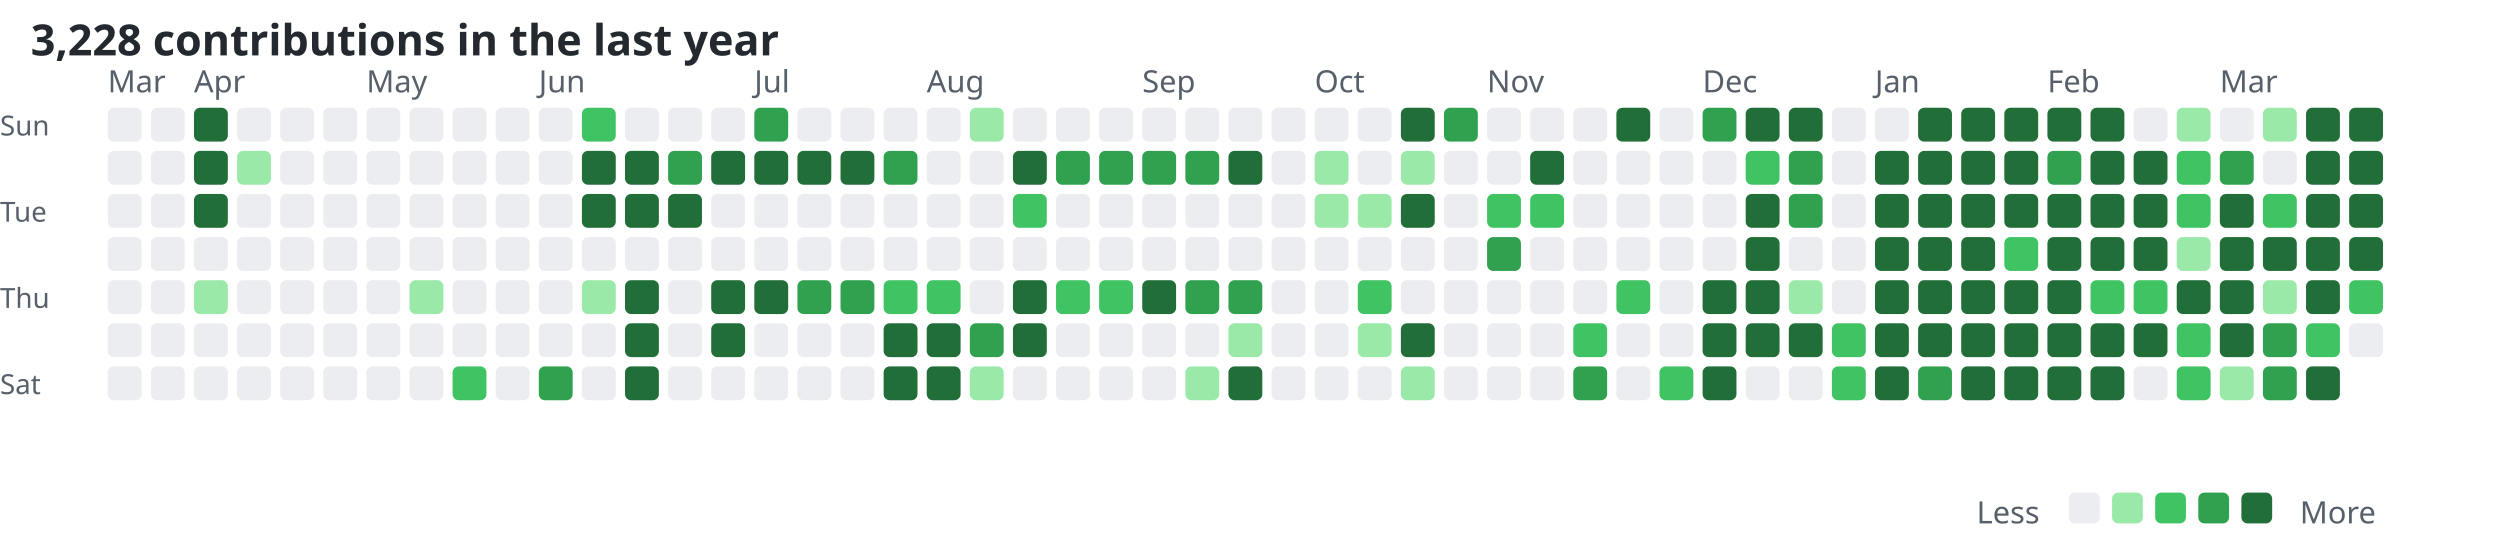
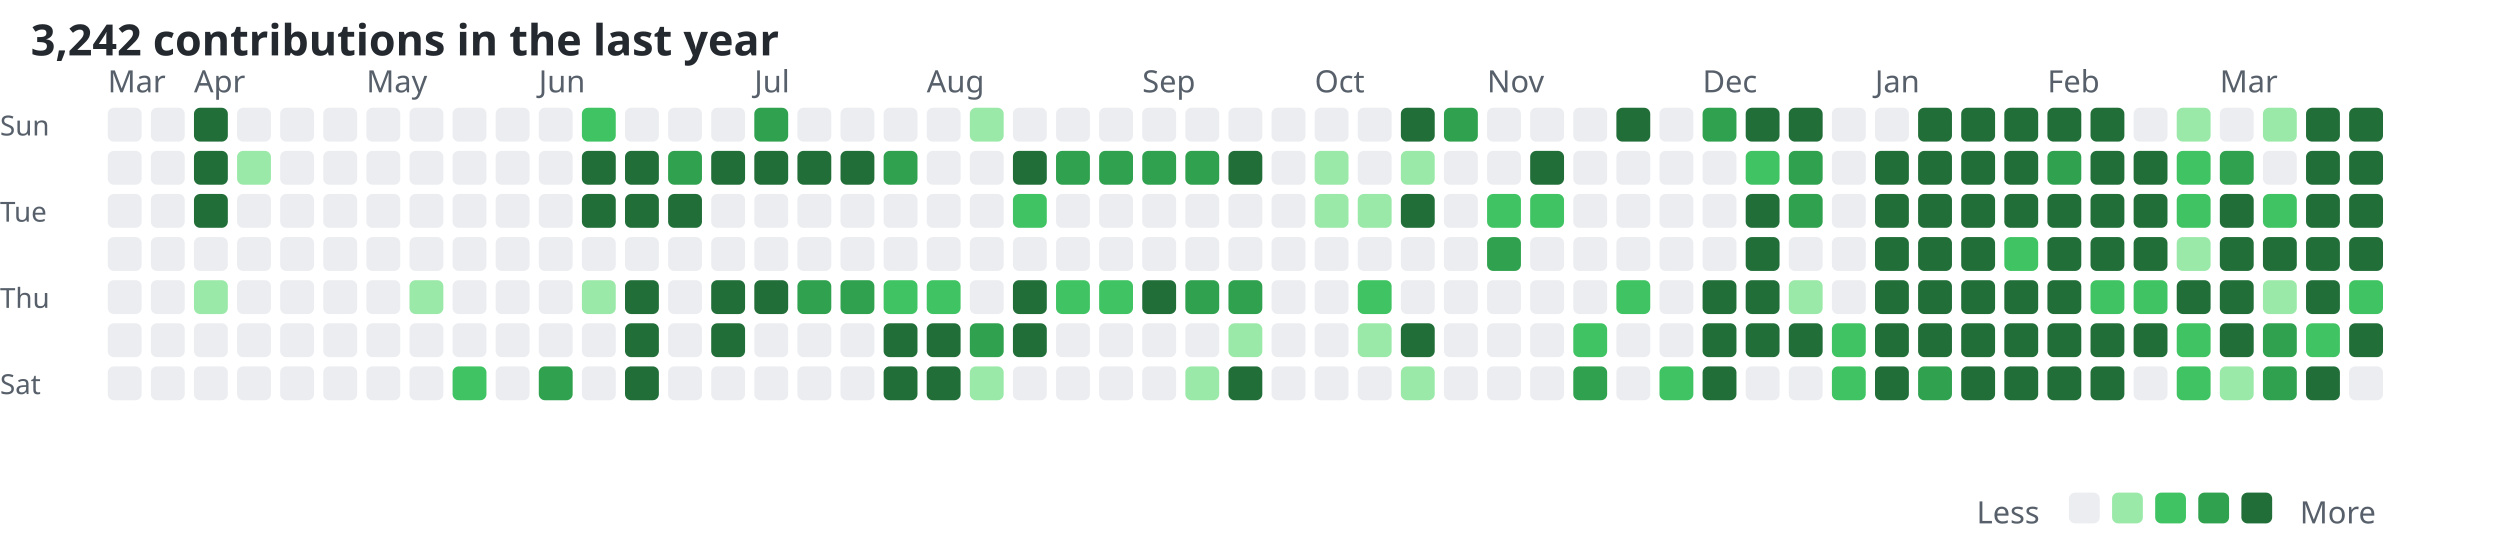
<svg xmlns="http://www.w3.org/2000/svg" width="812" height="178" viewBox="0 0 812 178">
  <style>
    .title { font: 600 14px 'Segoe UI', sans-serif; fill: #24292f; }
    .month { font: 400 10px 'Segoe UI', sans-serif; fill: #57606a; }
    .legend { font: 400 10px 'Segoe UI', sans-serif; fill: #57606a; }
    .day { font: 400 9px 'Segoe UI', sans-serif; fill: #57606a; }
  </style>
-   <text x="10" y="18" class="title">3,228 contributions in the last year</text>
+   <text x="10" y="18" class="title">3,242 contributions in the last year</text>
  <text x="35" y="30" class="month">Mar</text>
  <text x="63" y="30" class="month">Apr</text>
  <text x="119" y="30" class="month">May</text>
  <text x="175" y="30" class="month">Jun</text>
  <text x="245" y="30" class="month">Jul</text>
  <text x="301" y="30" class="month">Aug</text>
  <text x="371" y="30" class="month">Sep</text>
  <text x="427" y="30" class="month">Oct</text>
  <text x="483" y="30" class="month">Nov</text>
  <text x="553" y="30" class="month">Dec</text>
  <text x="609" y="30" class="month">Jan</text>
  <text x="665" y="30" class="month">Feb</text>
  <text x="721" y="30" class="month">Mar</text>
  <text x="0" y="44" class="day">Sun</text>
  <text x="0" y="72" class="day">Tue</text>
  <text x="0" y="100" class="day">Thu</text>
  <text x="0" y="128" class="day">Sat</text>
  <rect x="35" y="35" width="11" height="11" rx="2" ry="2" fill="#ebedf0" />
  <rect x="35" y="49" width="11" height="11" rx="2" ry="2" fill="#ebedf0" />
  <rect x="35" y="63" width="11" height="11" rx="2" ry="2" fill="#ebedf0" />
  <rect x="35" y="77" width="11" height="11" rx="2" ry="2" fill="#ebedf0" />
  <rect x="35" y="91" width="11" height="11" rx="2" ry="2" fill="#ebedf0" />
  <rect x="35" y="105" width="11" height="11" rx="2" ry="2" fill="#ebedf0" />
  <rect x="35" y="119" width="11" height="11" rx="2" ry="2" fill="#ebedf0" />
  <rect x="49" y="35" width="11" height="11" rx="2" ry="2" fill="#ebedf0" />
  <rect x="49" y="49" width="11" height="11" rx="2" ry="2" fill="#ebedf0" />
  <rect x="49" y="63" width="11" height="11" rx="2" ry="2" fill="#ebedf0" />
  <rect x="49" y="77" width="11" height="11" rx="2" ry="2" fill="#ebedf0" />
  <rect x="49" y="91" width="11" height="11" rx="2" ry="2" fill="#ebedf0" />
  <rect x="49" y="105" width="11" height="11" rx="2" ry="2" fill="#ebedf0" />
  <rect x="49" y="119" width="11" height="11" rx="2" ry="2" fill="#ebedf0" />
  <rect x="63" y="35" width="11" height="11" rx="2" ry="2" fill="#216e39" />
  <rect x="63" y="49" width="11" height="11" rx="2" ry="2" fill="#216e39" />
  <rect x="63" y="63" width="11" height="11" rx="2" ry="2" fill="#216e39" />
  <rect x="63" y="77" width="11" height="11" rx="2" ry="2" fill="#ebedf0" />
  <rect x="63" y="91" width="11" height="11" rx="2" ry="2" fill="#9be9a8" />
  <rect x="63" y="105" width="11" height="11" rx="2" ry="2" fill="#ebedf0" />
  <rect x="63" y="119" width="11" height="11" rx="2" ry="2" fill="#ebedf0" />
  <rect x="77" y="35" width="11" height="11" rx="2" ry="2" fill="#ebedf0" />
  <rect x="77" y="49" width="11" height="11" rx="2" ry="2" fill="#9be9a8" />
  <rect x="77" y="63" width="11" height="11" rx="2" ry="2" fill="#ebedf0" />
  <rect x="77" y="77" width="11" height="11" rx="2" ry="2" fill="#ebedf0" />
  <rect x="77" y="91" width="11" height="11" rx="2" ry="2" fill="#ebedf0" />
  <rect x="77" y="105" width="11" height="11" rx="2" ry="2" fill="#ebedf0" />
  <rect x="77" y="119" width="11" height="11" rx="2" ry="2" fill="#ebedf0" />
  <rect x="91" y="35" width="11" height="11" rx="2" ry="2" fill="#ebedf0" />
  <rect x="91" y="49" width="11" height="11" rx="2" ry="2" fill="#ebedf0" />
  <rect x="91" y="63" width="11" height="11" rx="2" ry="2" fill="#ebedf0" />
  <rect x="91" y="77" width="11" height="11" rx="2" ry="2" fill="#ebedf0" />
  <rect x="91" y="91" width="11" height="11" rx="2" ry="2" fill="#ebedf0" />
  <rect x="91" y="105" width="11" height="11" rx="2" ry="2" fill="#ebedf0" />
  <rect x="91" y="119" width="11" height="11" rx="2" ry="2" fill="#ebedf0" />
  <rect x="105" y="35" width="11" height="11" rx="2" ry="2" fill="#ebedf0" />
  <rect x="105" y="49" width="11" height="11" rx="2" ry="2" fill="#ebedf0" />
  <rect x="105" y="63" width="11" height="11" rx="2" ry="2" fill="#ebedf0" />
  <rect x="105" y="77" width="11" height="11" rx="2" ry="2" fill="#ebedf0" />
  <rect x="105" y="91" width="11" height="11" rx="2" ry="2" fill="#ebedf0" />
  <rect x="105" y="105" width="11" height="11" rx="2" ry="2" fill="#ebedf0" />
  <rect x="105" y="119" width="11" height="11" rx="2" ry="2" fill="#ebedf0" />
  <rect x="119" y="35" width="11" height="11" rx="2" ry="2" fill="#ebedf0" />
  <rect x="119" y="49" width="11" height="11" rx="2" ry="2" fill="#ebedf0" />
  <rect x="119" y="63" width="11" height="11" rx="2" ry="2" fill="#ebedf0" />
  <rect x="119" y="77" width="11" height="11" rx="2" ry="2" fill="#ebedf0" />
  <rect x="119" y="91" width="11" height="11" rx="2" ry="2" fill="#ebedf0" />
  <rect x="119" y="105" width="11" height="11" rx="2" ry="2" fill="#ebedf0" />
  <rect x="119" y="119" width="11" height="11" rx="2" ry="2" fill="#ebedf0" />
  <rect x="133" y="35" width="11" height="11" rx="2" ry="2" fill="#ebedf0" />
  <rect x="133" y="49" width="11" height="11" rx="2" ry="2" fill="#ebedf0" />
  <rect x="133" y="63" width="11" height="11" rx="2" ry="2" fill="#ebedf0" />
  <rect x="133" y="77" width="11" height="11" rx="2" ry="2" fill="#ebedf0" />
  <rect x="133" y="91" width="11" height="11" rx="2" ry="2" fill="#9be9a8" />
  <rect x="133" y="105" width="11" height="11" rx="2" ry="2" fill="#ebedf0" />
  <rect x="133" y="119" width="11" height="11" rx="2" ry="2" fill="#ebedf0" />
  <rect x="147" y="35" width="11" height="11" rx="2" ry="2" fill="#ebedf0" />
  <rect x="147" y="49" width="11" height="11" rx="2" ry="2" fill="#ebedf0" />
  <rect x="147" y="63" width="11" height="11" rx="2" ry="2" fill="#ebedf0" />
  <rect x="147" y="77" width="11" height="11" rx="2" ry="2" fill="#ebedf0" />
  <rect x="147" y="91" width="11" height="11" rx="2" ry="2" fill="#ebedf0" />
  <rect x="147" y="105" width="11" height="11" rx="2" ry="2" fill="#ebedf0" />
  <rect x="147" y="119" width="11" height="11" rx="2" ry="2" fill="#40c463" />
  <rect x="161" y="35" width="11" height="11" rx="2" ry="2" fill="#ebedf0" />
  <rect x="161" y="49" width="11" height="11" rx="2" ry="2" fill="#ebedf0" />
  <rect x="161" y="63" width="11" height="11" rx="2" ry="2" fill="#ebedf0" />
  <rect x="161" y="77" width="11" height="11" rx="2" ry="2" fill="#ebedf0" />
  <rect x="161" y="91" width="11" height="11" rx="2" ry="2" fill="#ebedf0" />
  <rect x="161" y="105" width="11" height="11" rx="2" ry="2" fill="#ebedf0" />
  <rect x="161" y="119" width="11" height="11" rx="2" ry="2" fill="#ebedf0" />
  <rect x="175" y="35" width="11" height="11" rx="2" ry="2" fill="#ebedf0" />
  <rect x="175" y="49" width="11" height="11" rx="2" ry="2" fill="#ebedf0" />
  <rect x="175" y="63" width="11" height="11" rx="2" ry="2" fill="#ebedf0" />
  <rect x="175" y="77" width="11" height="11" rx="2" ry="2" fill="#ebedf0" />
  <rect x="175" y="91" width="11" height="11" rx="2" ry="2" fill="#ebedf0" />
  <rect x="175" y="105" width="11" height="11" rx="2" ry="2" fill="#ebedf0" />
  <rect x="175" y="119" width="11" height="11" rx="2" ry="2" fill="#30a14e" />
  <rect x="189" y="35" width="11" height="11" rx="2" ry="2" fill="#40c463" />
  <rect x="189" y="49" width="11" height="11" rx="2" ry="2" fill="#216e39" />
  <rect x="189" y="63" width="11" height="11" rx="2" ry="2" fill="#216e39" />
  <rect x="189" y="77" width="11" height="11" rx="2" ry="2" fill="#ebedf0" />
  <rect x="189" y="91" width="11" height="11" rx="2" ry="2" fill="#9be9a8" />
  <rect x="189" y="105" width="11" height="11" rx="2" ry="2" fill="#ebedf0" />
  <rect x="189" y="119" width="11" height="11" rx="2" ry="2" fill="#ebedf0" />
  <rect x="203" y="35" width="11" height="11" rx="2" ry="2" fill="#ebedf0" />
  <rect x="203" y="49" width="11" height="11" rx="2" ry="2" fill="#216e39" />
  <rect x="203" y="63" width="11" height="11" rx="2" ry="2" fill="#216e39" />
  <rect x="203" y="77" width="11" height="11" rx="2" ry="2" fill="#ebedf0" />
  <rect x="203" y="91" width="11" height="11" rx="2" ry="2" fill="#216e39" />
  <rect x="203" y="105" width="11" height="11" rx="2" ry="2" fill="#216e39" />
  <rect x="203" y="119" width="11" height="11" rx="2" ry="2" fill="#216e39" />
  <rect x="217" y="35" width="11" height="11" rx="2" ry="2" fill="#ebedf0" />
  <rect x="217" y="49" width="11" height="11" rx="2" ry="2" fill="#30a14e" />
  <rect x="217" y="63" width="11" height="11" rx="2" ry="2" fill="#216e39" />
  <rect x="217" y="77" width="11" height="11" rx="2" ry="2" fill="#ebedf0" />
  <rect x="217" y="91" width="11" height="11" rx="2" ry="2" fill="#ebedf0" />
  <rect x="217" y="105" width="11" height="11" rx="2" ry="2" fill="#ebedf0" />
  <rect x="217" y="119" width="11" height="11" rx="2" ry="2" fill="#ebedf0" />
  <rect x="231" y="35" width="11" height="11" rx="2" ry="2" fill="#ebedf0" />
  <rect x="231" y="49" width="11" height="11" rx="2" ry="2" fill="#216e39" />
  <rect x="231" y="63" width="11" height="11" rx="2" ry="2" fill="#ebedf0" />
  <rect x="231" y="77" width="11" height="11" rx="2" ry="2" fill="#ebedf0" />
  <rect x="231" y="91" width="11" height="11" rx="2" ry="2" fill="#216e39" />
  <rect x="231" y="105" width="11" height="11" rx="2" ry="2" fill="#216e39" />
  <rect x="231" y="119" width="11" height="11" rx="2" ry="2" fill="#ebedf0" />
  <rect x="245" y="35" width="11" height="11" rx="2" ry="2" fill="#30a14e" />
  <rect x="245" y="49" width="11" height="11" rx="2" ry="2" fill="#216e39" />
  <rect x="245" y="63" width="11" height="11" rx="2" ry="2" fill="#ebedf0" />
  <rect x="245" y="77" width="11" height="11" rx="2" ry="2" fill="#ebedf0" />
  <rect x="245" y="91" width="11" height="11" rx="2" ry="2" fill="#216e39" />
  <rect x="245" y="105" width="11" height="11" rx="2" ry="2" fill="#ebedf0" />
  <rect x="245" y="119" width="11" height="11" rx="2" ry="2" fill="#ebedf0" />
  <rect x="259" y="35" width="11" height="11" rx="2" ry="2" fill="#ebedf0" />
  <rect x="259" y="49" width="11" height="11" rx="2" ry="2" fill="#216e39" />
  <rect x="259" y="63" width="11" height="11" rx="2" ry="2" fill="#ebedf0" />
  <rect x="259" y="77" width="11" height="11" rx="2" ry="2" fill="#ebedf0" />
  <rect x="259" y="91" width="11" height="11" rx="2" ry="2" fill="#30a14e" />
  <rect x="259" y="105" width="11" height="11" rx="2" ry="2" fill="#ebedf0" />
  <rect x="259" y="119" width="11" height="11" rx="2" ry="2" fill="#ebedf0" />
  <rect x="273" y="35" width="11" height="11" rx="2" ry="2" fill="#ebedf0" />
  <rect x="273" y="49" width="11" height="11" rx="2" ry="2" fill="#216e39" />
  <rect x="273" y="63" width="11" height="11" rx="2" ry="2" fill="#ebedf0" />
  <rect x="273" y="77" width="11" height="11" rx="2" ry="2" fill="#ebedf0" />
  <rect x="273" y="91" width="11" height="11" rx="2" ry="2" fill="#30a14e" />
  <rect x="273" y="105" width="11" height="11" rx="2" ry="2" fill="#ebedf0" />
  <rect x="273" y="119" width="11" height="11" rx="2" ry="2" fill="#ebedf0" />
  <rect x="287" y="35" width="11" height="11" rx="2" ry="2" fill="#ebedf0" />
  <rect x="287" y="49" width="11" height="11" rx="2" ry="2" fill="#30a14e" />
  <rect x="287" y="63" width="11" height="11" rx="2" ry="2" fill="#ebedf0" />
  <rect x="287" y="77" width="11" height="11" rx="2" ry="2" fill="#ebedf0" />
  <rect x="287" y="91" width="11" height="11" rx="2" ry="2" fill="#40c463" />
  <rect x="287" y="105" width="11" height="11" rx="2" ry="2" fill="#216e39" />
  <rect x="287" y="119" width="11" height="11" rx="2" ry="2" fill="#216e39" />
  <rect x="301" y="35" width="11" height="11" rx="2" ry="2" fill="#ebedf0" />
  <rect x="301" y="49" width="11" height="11" rx="2" ry="2" fill="#ebedf0" />
  <rect x="301" y="63" width="11" height="11" rx="2" ry="2" fill="#ebedf0" />
  <rect x="301" y="77" width="11" height="11" rx="2" ry="2" fill="#ebedf0" />
  <rect x="301" y="91" width="11" height="11" rx="2" ry="2" fill="#40c463" />
  <rect x="301" y="105" width="11" height="11" rx="2" ry="2" fill="#216e39" />
  <rect x="301" y="119" width="11" height="11" rx="2" ry="2" fill="#216e39" />
  <rect x="315" y="35" width="11" height="11" rx="2" ry="2" fill="#9be9a8" />
  <rect x="315" y="49" width="11" height="11" rx="2" ry="2" fill="#ebedf0" />
  <rect x="315" y="63" width="11" height="11" rx="2" ry="2" fill="#ebedf0" />
  <rect x="315" y="77" width="11" height="11" rx="2" ry="2" fill="#ebedf0" />
  <rect x="315" y="91" width="11" height="11" rx="2" ry="2" fill="#ebedf0" />
  <rect x="315" y="105" width="11" height="11" rx="2" ry="2" fill="#30a14e" />
  <rect x="315" y="119" width="11" height="11" rx="2" ry="2" fill="#9be9a8" />
  <rect x="329" y="35" width="11" height="11" rx="2" ry="2" fill="#ebedf0" />
  <rect x="329" y="49" width="11" height="11" rx="2" ry="2" fill="#216e39" />
  <rect x="329" y="63" width="11" height="11" rx="2" ry="2" fill="#40c463" />
  <rect x="329" y="77" width="11" height="11" rx="2" ry="2" fill="#ebedf0" />
  <rect x="329" y="91" width="11" height="11" rx="2" ry="2" fill="#216e39" />
  <rect x="329" y="105" width="11" height="11" rx="2" ry="2" fill="#216e39" />
  <rect x="329" y="119" width="11" height="11" rx="2" ry="2" fill="#ebedf0" />
  <rect x="343" y="35" width="11" height="11" rx="2" ry="2" fill="#ebedf0" />
  <rect x="343" y="49" width="11" height="11" rx="2" ry="2" fill="#30a14e" />
  <rect x="343" y="63" width="11" height="11" rx="2" ry="2" fill="#ebedf0" />
  <rect x="343" y="77" width="11" height="11" rx="2" ry="2" fill="#ebedf0" />
  <rect x="343" y="91" width="11" height="11" rx="2" ry="2" fill="#40c463" />
  <rect x="343" y="105" width="11" height="11" rx="2" ry="2" fill="#ebedf0" />
  <rect x="343" y="119" width="11" height="11" rx="2" ry="2" fill="#ebedf0" />
  <rect x="357" y="35" width="11" height="11" rx="2" ry="2" fill="#ebedf0" />
  <rect x="357" y="49" width="11" height="11" rx="2" ry="2" fill="#30a14e" />
  <rect x="357" y="63" width="11" height="11" rx="2" ry="2" fill="#ebedf0" />
  <rect x="357" y="77" width="11" height="11" rx="2" ry="2" fill="#ebedf0" />
  <rect x="357" y="91" width="11" height="11" rx="2" ry="2" fill="#40c463" />
  <rect x="357" y="105" width="11" height="11" rx="2" ry="2" fill="#ebedf0" />
  <rect x="357" y="119" width="11" height="11" rx="2" ry="2" fill="#ebedf0" />
  <rect x="371" y="35" width="11" height="11" rx="2" ry="2" fill="#ebedf0" />
  <rect x="371" y="49" width="11" height="11" rx="2" ry="2" fill="#30a14e" />
  <rect x="371" y="63" width="11" height="11" rx="2" ry="2" fill="#ebedf0" />
  <rect x="371" y="77" width="11" height="11" rx="2" ry="2" fill="#ebedf0" />
  <rect x="371" y="91" width="11" height="11" rx="2" ry="2" fill="#216e39" />
  <rect x="371" y="105" width="11" height="11" rx="2" ry="2" fill="#ebedf0" />
  <rect x="371" y="119" width="11" height="11" rx="2" ry="2" fill="#ebedf0" />
  <rect x="385" y="35" width="11" height="11" rx="2" ry="2" fill="#ebedf0" />
  <rect x="385" y="49" width="11" height="11" rx="2" ry="2" fill="#30a14e" />
  <rect x="385" y="63" width="11" height="11" rx="2" ry="2" fill="#ebedf0" />
  <rect x="385" y="77" width="11" height="11" rx="2" ry="2" fill="#ebedf0" />
  <rect x="385" y="91" width="11" height="11" rx="2" ry="2" fill="#30a14e" />
  <rect x="385" y="105" width="11" height="11" rx="2" ry="2" fill="#ebedf0" />
  <rect x="385" y="119" width="11" height="11" rx="2" ry="2" fill="#9be9a8" />
  <rect x="399" y="35" width="11" height="11" rx="2" ry="2" fill="#ebedf0" />
  <rect x="399" y="49" width="11" height="11" rx="2" ry="2" fill="#216e39" />
  <rect x="399" y="63" width="11" height="11" rx="2" ry="2" fill="#ebedf0" />
  <rect x="399" y="77" width="11" height="11" rx="2" ry="2" fill="#ebedf0" />
  <rect x="399" y="91" width="11" height="11" rx="2" ry="2" fill="#30a14e" />
  <rect x="399" y="105" width="11" height="11" rx="2" ry="2" fill="#9be9a8" />
  <rect x="399" y="119" width="11" height="11" rx="2" ry="2" fill="#216e39" />
  <rect x="413" y="35" width="11" height="11" rx="2" ry="2" fill="#ebedf0" />
  <rect x="413" y="49" width="11" height="11" rx="2" ry="2" fill="#ebedf0" />
  <rect x="413" y="63" width="11" height="11" rx="2" ry="2" fill="#ebedf0" />
  <rect x="413" y="77" width="11" height="11" rx="2" ry="2" fill="#ebedf0" />
  <rect x="413" y="91" width="11" height="11" rx="2" ry="2" fill="#ebedf0" />
  <rect x="413" y="105" width="11" height="11" rx="2" ry="2" fill="#ebedf0" />
  <rect x="413" y="119" width="11" height="11" rx="2" ry="2" fill="#ebedf0" />
  <rect x="427" y="35" width="11" height="11" rx="2" ry="2" fill="#ebedf0" />
  <rect x="427" y="49" width="11" height="11" rx="2" ry="2" fill="#9be9a8" />
  <rect x="427" y="63" width="11" height="11" rx="2" ry="2" fill="#9be9a8" />
  <rect x="427" y="77" width="11" height="11" rx="2" ry="2" fill="#ebedf0" />
  <rect x="427" y="91" width="11" height="11" rx="2" ry="2" fill="#ebedf0" />
  <rect x="427" y="105" width="11" height="11" rx="2" ry="2" fill="#ebedf0" />
  <rect x="427" y="119" width="11" height="11" rx="2" ry="2" fill="#ebedf0" />
  <rect x="441" y="35" width="11" height="11" rx="2" ry="2" fill="#ebedf0" />
  <rect x="441" y="49" width="11" height="11" rx="2" ry="2" fill="#ebedf0" />
  <rect x="441" y="63" width="11" height="11" rx="2" ry="2" fill="#9be9a8" />
  <rect x="441" y="77" width="11" height="11" rx="2" ry="2" fill="#ebedf0" />
  <rect x="441" y="91" width="11" height="11" rx="2" ry="2" fill="#40c463" />
  <rect x="441" y="105" width="11" height="11" rx="2" ry="2" fill="#9be9a8" />
  <rect x="441" y="119" width="11" height="11" rx="2" ry="2" fill="#ebedf0" />
  <rect x="455" y="35" width="11" height="11" rx="2" ry="2" fill="#216e39" />
  <rect x="455" y="49" width="11" height="11" rx="2" ry="2" fill="#9be9a8" />
  <rect x="455" y="63" width="11" height="11" rx="2" ry="2" fill="#216e39" />
  <rect x="455" y="77" width="11" height="11" rx="2" ry="2" fill="#ebedf0" />
  <rect x="455" y="91" width="11" height="11" rx="2" ry="2" fill="#ebedf0" />
  <rect x="455" y="105" width="11" height="11" rx="2" ry="2" fill="#216e39" />
  <rect x="455" y="119" width="11" height="11" rx="2" ry="2" fill="#9be9a8" />
  <rect x="469" y="35" width="11" height="11" rx="2" ry="2" fill="#30a14e" />
  <rect x="469" y="49" width="11" height="11" rx="2" ry="2" fill="#ebedf0" />
  <rect x="469" y="63" width="11" height="11" rx="2" ry="2" fill="#ebedf0" />
  <rect x="469" y="77" width="11" height="11" rx="2" ry="2" fill="#ebedf0" />
  <rect x="469" y="91" width="11" height="11" rx="2" ry="2" fill="#ebedf0" />
  <rect x="469" y="105" width="11" height="11" rx="2" ry="2" fill="#ebedf0" />
  <rect x="469" y="119" width="11" height="11" rx="2" ry="2" fill="#ebedf0" />
  <rect x="483" y="35" width="11" height="11" rx="2" ry="2" fill="#ebedf0" />
  <rect x="483" y="49" width="11" height="11" rx="2" ry="2" fill="#ebedf0" />
  <rect x="483" y="63" width="11" height="11" rx="2" ry="2" fill="#40c463" />
  <rect x="483" y="77" width="11" height="11" rx="2" ry="2" fill="#30a14e" />
  <rect x="483" y="91" width="11" height="11" rx="2" ry="2" fill="#ebedf0" />
  <rect x="483" y="105" width="11" height="11" rx="2" ry="2" fill="#ebedf0" />
  <rect x="483" y="119" width="11" height="11" rx="2" ry="2" fill="#ebedf0" />
  <rect x="497" y="35" width="11" height="11" rx="2" ry="2" fill="#ebedf0" />
  <rect x="497" y="49" width="11" height="11" rx="2" ry="2" fill="#216e39" />
  <rect x="497" y="63" width="11" height="11" rx="2" ry="2" fill="#40c463" />
  <rect x="497" y="77" width="11" height="11" rx="2" ry="2" fill="#ebedf0" />
  <rect x="497" y="91" width="11" height="11" rx="2" ry="2" fill="#ebedf0" />
  <rect x="497" y="105" width="11" height="11" rx="2" ry="2" fill="#ebedf0" />
  <rect x="497" y="119" width="11" height="11" rx="2" ry="2" fill="#ebedf0" />
  <rect x="511" y="35" width="11" height="11" rx="2" ry="2" fill="#ebedf0" />
  <rect x="511" y="49" width="11" height="11" rx="2" ry="2" fill="#ebedf0" />
  <rect x="511" y="63" width="11" height="11" rx="2" ry="2" fill="#ebedf0" />
  <rect x="511" y="77" width="11" height="11" rx="2" ry="2" fill="#ebedf0" />
  <rect x="511" y="91" width="11" height="11" rx="2" ry="2" fill="#ebedf0" />
  <rect x="511" y="105" width="11" height="11" rx="2" ry="2" fill="#40c463" />
  <rect x="511" y="119" width="11" height="11" rx="2" ry="2" fill="#30a14e" />
  <rect x="525" y="35" width="11" height="11" rx="2" ry="2" fill="#216e39" />
  <rect x="525" y="49" width="11" height="11" rx="2" ry="2" fill="#ebedf0" />
  <rect x="525" y="63" width="11" height="11" rx="2" ry="2" fill="#ebedf0" />
  <rect x="525" y="77" width="11" height="11" rx="2" ry="2" fill="#ebedf0" />
  <rect x="525" y="91" width="11" height="11" rx="2" ry="2" fill="#40c463" />
  <rect x="525" y="105" width="11" height="11" rx="2" ry="2" fill="#ebedf0" />
  <rect x="525" y="119" width="11" height="11" rx="2" ry="2" fill="#ebedf0" />
  <rect x="539" y="35" width="11" height="11" rx="2" ry="2" fill="#ebedf0" />
  <rect x="539" y="49" width="11" height="11" rx="2" ry="2" fill="#ebedf0" />
  <rect x="539" y="63" width="11" height="11" rx="2" ry="2" fill="#ebedf0" />
  <rect x="539" y="77" width="11" height="11" rx="2" ry="2" fill="#ebedf0" />
  <rect x="539" y="91" width="11" height="11" rx="2" ry="2" fill="#ebedf0" />
  <rect x="539" y="105" width="11" height="11" rx="2" ry="2" fill="#ebedf0" />
  <rect x="539" y="119" width="11" height="11" rx="2" ry="2" fill="#40c463" />
  <rect x="553" y="35" width="11" height="11" rx="2" ry="2" fill="#30a14e" />
  <rect x="553" y="49" width="11" height="11" rx="2" ry="2" fill="#ebedf0" />
  <rect x="553" y="63" width="11" height="11" rx="2" ry="2" fill="#ebedf0" />
  <rect x="553" y="77" width="11" height="11" rx="2" ry="2" fill="#ebedf0" />
  <rect x="553" y="91" width="11" height="11" rx="2" ry="2" fill="#216e39" />
  <rect x="553" y="105" width="11" height="11" rx="2" ry="2" fill="#216e39" />
  <rect x="553" y="119" width="11" height="11" rx="2" ry="2" fill="#216e39" />
  <rect x="567" y="35" width="11" height="11" rx="2" ry="2" fill="#216e39" />
  <rect x="567" y="49" width="11" height="11" rx="2" ry="2" fill="#40c463" />
  <rect x="567" y="63" width="11" height="11" rx="2" ry="2" fill="#216e39" />
  <rect x="567" y="77" width="11" height="11" rx="2" ry="2" fill="#216e39" />
  <rect x="567" y="91" width="11" height="11" rx="2" ry="2" fill="#216e39" />
  <rect x="567" y="105" width="11" height="11" rx="2" ry="2" fill="#216e39" />
  <rect x="567" y="119" width="11" height="11" rx="2" ry="2" fill="#ebedf0" />
  <rect x="581" y="35" width="11" height="11" rx="2" ry="2" fill="#216e39" />
  <rect x="581" y="49" width="11" height="11" rx="2" ry="2" fill="#30a14e" />
  <rect x="581" y="63" width="11" height="11" rx="2" ry="2" fill="#30a14e" />
  <rect x="581" y="77" width="11" height="11" rx="2" ry="2" fill="#ebedf0" />
  <rect x="581" y="91" width="11" height="11" rx="2" ry="2" fill="#9be9a8" />
  <rect x="581" y="105" width="11" height="11" rx="2" ry="2" fill="#216e39" />
  <rect x="581" y="119" width="11" height="11" rx="2" ry="2" fill="#ebedf0" />
  <rect x="595" y="35" width="11" height="11" rx="2" ry="2" fill="#ebedf0" />
  <rect x="595" y="49" width="11" height="11" rx="2" ry="2" fill="#ebedf0" />
  <rect x="595" y="63" width="11" height="11" rx="2" ry="2" fill="#ebedf0" />
  <rect x="595" y="77" width="11" height="11" rx="2" ry="2" fill="#ebedf0" />
  <rect x="595" y="91" width="11" height="11" rx="2" ry="2" fill="#ebedf0" />
  <rect x="595" y="105" width="11" height="11" rx="2" ry="2" fill="#40c463" />
  <rect x="595" y="119" width="11" height="11" rx="2" ry="2" fill="#40c463" />
  <rect x="609" y="35" width="11" height="11" rx="2" ry="2" fill="#ebedf0" />
  <rect x="609" y="49" width="11" height="11" rx="2" ry="2" fill="#216e39" />
  <rect x="609" y="63" width="11" height="11" rx="2" ry="2" fill="#216e39" />
  <rect x="609" y="77" width="11" height="11" rx="2" ry="2" fill="#216e39" />
  <rect x="609" y="91" width="11" height="11" rx="2" ry="2" fill="#216e39" />
  <rect x="609" y="105" width="11" height="11" rx="2" ry="2" fill="#216e39" />
  <rect x="609" y="119" width="11" height="11" rx="2" ry="2" fill="#216e39" />
  <rect x="623" y="35" width="11" height="11" rx="2" ry="2" fill="#216e39" />
  <rect x="623" y="49" width="11" height="11" rx="2" ry="2" fill="#216e39" />
  <rect x="623" y="63" width="11" height="11" rx="2" ry="2" fill="#216e39" />
  <rect x="623" y="77" width="11" height="11" rx="2" ry="2" fill="#216e39" />
  <rect x="623" y="91" width="11" height="11" rx="2" ry="2" fill="#216e39" />
  <rect x="623" y="105" width="11" height="11" rx="2" ry="2" fill="#216e39" />
  <rect x="623" y="119" width="11" height="11" rx="2" ry="2" fill="#30a14e" />
  <rect x="637" y="35" width="11" height="11" rx="2" ry="2" fill="#216e39" />
  <rect x="637" y="49" width="11" height="11" rx="2" ry="2" fill="#216e39" />
  <rect x="637" y="63" width="11" height="11" rx="2" ry="2" fill="#216e39" />
  <rect x="637" y="77" width="11" height="11" rx="2" ry="2" fill="#216e39" />
  <rect x="637" y="91" width="11" height="11" rx="2" ry="2" fill="#216e39" />
  <rect x="637" y="105" width="11" height="11" rx="2" ry="2" fill="#216e39" />
  <rect x="637" y="119" width="11" height="11" rx="2" ry="2" fill="#216e39" />
  <rect x="651" y="35" width="11" height="11" rx="2" ry="2" fill="#216e39" />
  <rect x="651" y="49" width="11" height="11" rx="2" ry="2" fill="#216e39" />
  <rect x="651" y="63" width="11" height="11" rx="2" ry="2" fill="#216e39" />
  <rect x="651" y="77" width="11" height="11" rx="2" ry="2" fill="#40c463" />
  <rect x="651" y="91" width="11" height="11" rx="2" ry="2" fill="#216e39" />
  <rect x="651" y="105" width="11" height="11" rx="2" ry="2" fill="#216e39" />
  <rect x="651" y="119" width="11" height="11" rx="2" ry="2" fill="#216e39" />
  <rect x="665" y="35" width="11" height="11" rx="2" ry="2" fill="#216e39" />
  <rect x="665" y="49" width="11" height="11" rx="2" ry="2" fill="#30a14e" />
  <rect x="665" y="63" width="11" height="11" rx="2" ry="2" fill="#216e39" />
  <rect x="665" y="77" width="11" height="11" rx="2" ry="2" fill="#216e39" />
  <rect x="665" y="91" width="11" height="11" rx="2" ry="2" fill="#216e39" />
  <rect x="665" y="105" width="11" height="11" rx="2" ry="2" fill="#216e39" />
  <rect x="665" y="119" width="11" height="11" rx="2" ry="2" fill="#216e39" />
  <rect x="679" y="35" width="11" height="11" rx="2" ry="2" fill="#216e39" />
  <rect x="679" y="49" width="11" height="11" rx="2" ry="2" fill="#216e39" />
  <rect x="679" y="63" width="11" height="11" rx="2" ry="2" fill="#216e39" />
  <rect x="679" y="77" width="11" height="11" rx="2" ry="2" fill="#216e39" />
  <rect x="679" y="91" width="11" height="11" rx="2" ry="2" fill="#40c463" />
  <rect x="679" y="105" width="11" height="11" rx="2" ry="2" fill="#216e39" />
  <rect x="679" y="119" width="11" height="11" rx="2" ry="2" fill="#216e39" />
  <rect x="693" y="35" width="11" height="11" rx="2" ry="2" fill="#ebedf0" />
  <rect x="693" y="49" width="11" height="11" rx="2" ry="2" fill="#216e39" />
  <rect x="693" y="63" width="11" height="11" rx="2" ry="2" fill="#216e39" />
  <rect x="693" y="77" width="11" height="11" rx="2" ry="2" fill="#216e39" />
  <rect x="693" y="91" width="11" height="11" rx="2" ry="2" fill="#40c463" />
  <rect x="693" y="105" width="11" height="11" rx="2" ry="2" fill="#216e39" />
  <rect x="693" y="119" width="11" height="11" rx="2" ry="2" fill="#ebedf0" />
  <rect x="707" y="35" width="11" height="11" rx="2" ry="2" fill="#9be9a8" />
  <rect x="707" y="49" width="11" height="11" rx="2" ry="2" fill="#40c463" />
  <rect x="707" y="63" width="11" height="11" rx="2" ry="2" fill="#40c463" />
  <rect x="707" y="77" width="11" height="11" rx="2" ry="2" fill="#9be9a8" />
  <rect x="707" y="91" width="11" height="11" rx="2" ry="2" fill="#216e39" />
  <rect x="707" y="105" width="11" height="11" rx="2" ry="2" fill="#40c463" />
  <rect x="707" y="119" width="11" height="11" rx="2" ry="2" fill="#40c463" />
  <rect x="721" y="35" width="11" height="11" rx="2" ry="2" fill="#ebedf0" />
  <rect x="721" y="49" width="11" height="11" rx="2" ry="2" fill="#30a14e" />
  <rect x="721" y="63" width="11" height="11" rx="2" ry="2" fill="#216e39" />
  <rect x="721" y="77" width="11" height="11" rx="2" ry="2" fill="#216e39" />
  <rect x="721" y="91" width="11" height="11" rx="2" ry="2" fill="#216e39" />
  <rect x="721" y="105" width="11" height="11" rx="2" ry="2" fill="#216e39" />
  <rect x="721" y="119" width="11" height="11" rx="2" ry="2" fill="#9be9a8" />
  <rect x="735" y="35" width="11" height="11" rx="2" ry="2" fill="#9be9a8" />
  <rect x="735" y="49" width="11" height="11" rx="2" ry="2" fill="#ebedf0" />
  <rect x="735" y="63" width="11" height="11" rx="2" ry="2" fill="#40c463" />
  <rect x="735" y="77" width="11" height="11" rx="2" ry="2" fill="#216e39" />
  <rect x="735" y="91" width="11" height="11" rx="2" ry="2" fill="#9be9a8" />
  <rect x="735" y="105" width="11" height="11" rx="2" ry="2" fill="#30a14e" />
  <rect x="735" y="119" width="11" height="11" rx="2" ry="2" fill="#30a14e" />
  <rect x="749" y="35" width="11" height="11" rx="2" ry="2" fill="#216e39" />
  <rect x="749" y="49" width="11" height="11" rx="2" ry="2" fill="#216e39" />
  <rect x="749" y="63" width="11" height="11" rx="2" ry="2" fill="#216e39" />
  <rect x="749" y="77" width="11" height="11" rx="2" ry="2" fill="#216e39" />
  <rect x="749" y="91" width="11" height="11" rx="2" ry="2" fill="#216e39" />
  <rect x="749" y="105" width="11" height="11" rx="2" ry="2" fill="#40c463" />
  <rect x="749" y="119" width="11" height="11" rx="2" ry="2" fill="#216e39" />
  <rect x="763" y="35" width="11" height="11" rx="2" ry="2" fill="#216e39" />
  <rect x="763" y="49" width="11" height="11" rx="2" ry="2" fill="#216e39" />
  <rect x="763" y="63" width="11" height="11" rx="2" ry="2" fill="#216e39" />
  <rect x="763" y="77" width="11" height="11" rx="2" ry="2" fill="#216e39" />
  <rect x="763" y="91" width="11" height="11" rx="2" ry="2" fill="#40c463" />
-   <rect x="763" y="105" width="11" height="11" rx="2" ry="2" fill="#ebedf0" />
+   <rect x="763" y="105" width="11" height="11" rx="2" ry="2" fill="#216e39" />
+   <rect x="763" y="119" width="11" height="11" rx="2" ry="2" fill="#ebedf0" />
  <text x="642" y="170" class="legend">Less</text>
  <rect x="672" y="160" width="10" height="10" rx="2" fill="#ebedf0" />
  <rect x="686" y="160" width="10" height="10" rx="2" fill="#9be9a8" />
  <rect x="700" y="160" width="10" height="10" rx="2" fill="#40c463" />
  <rect x="714" y="160" width="10" height="10" rx="2" fill="#30a14e" />
  <rect x="728" y="160" width="10" height="10" rx="2" fill="#216e39" />
  <text x="747" y="170" class="legend">More</text>
</svg>
